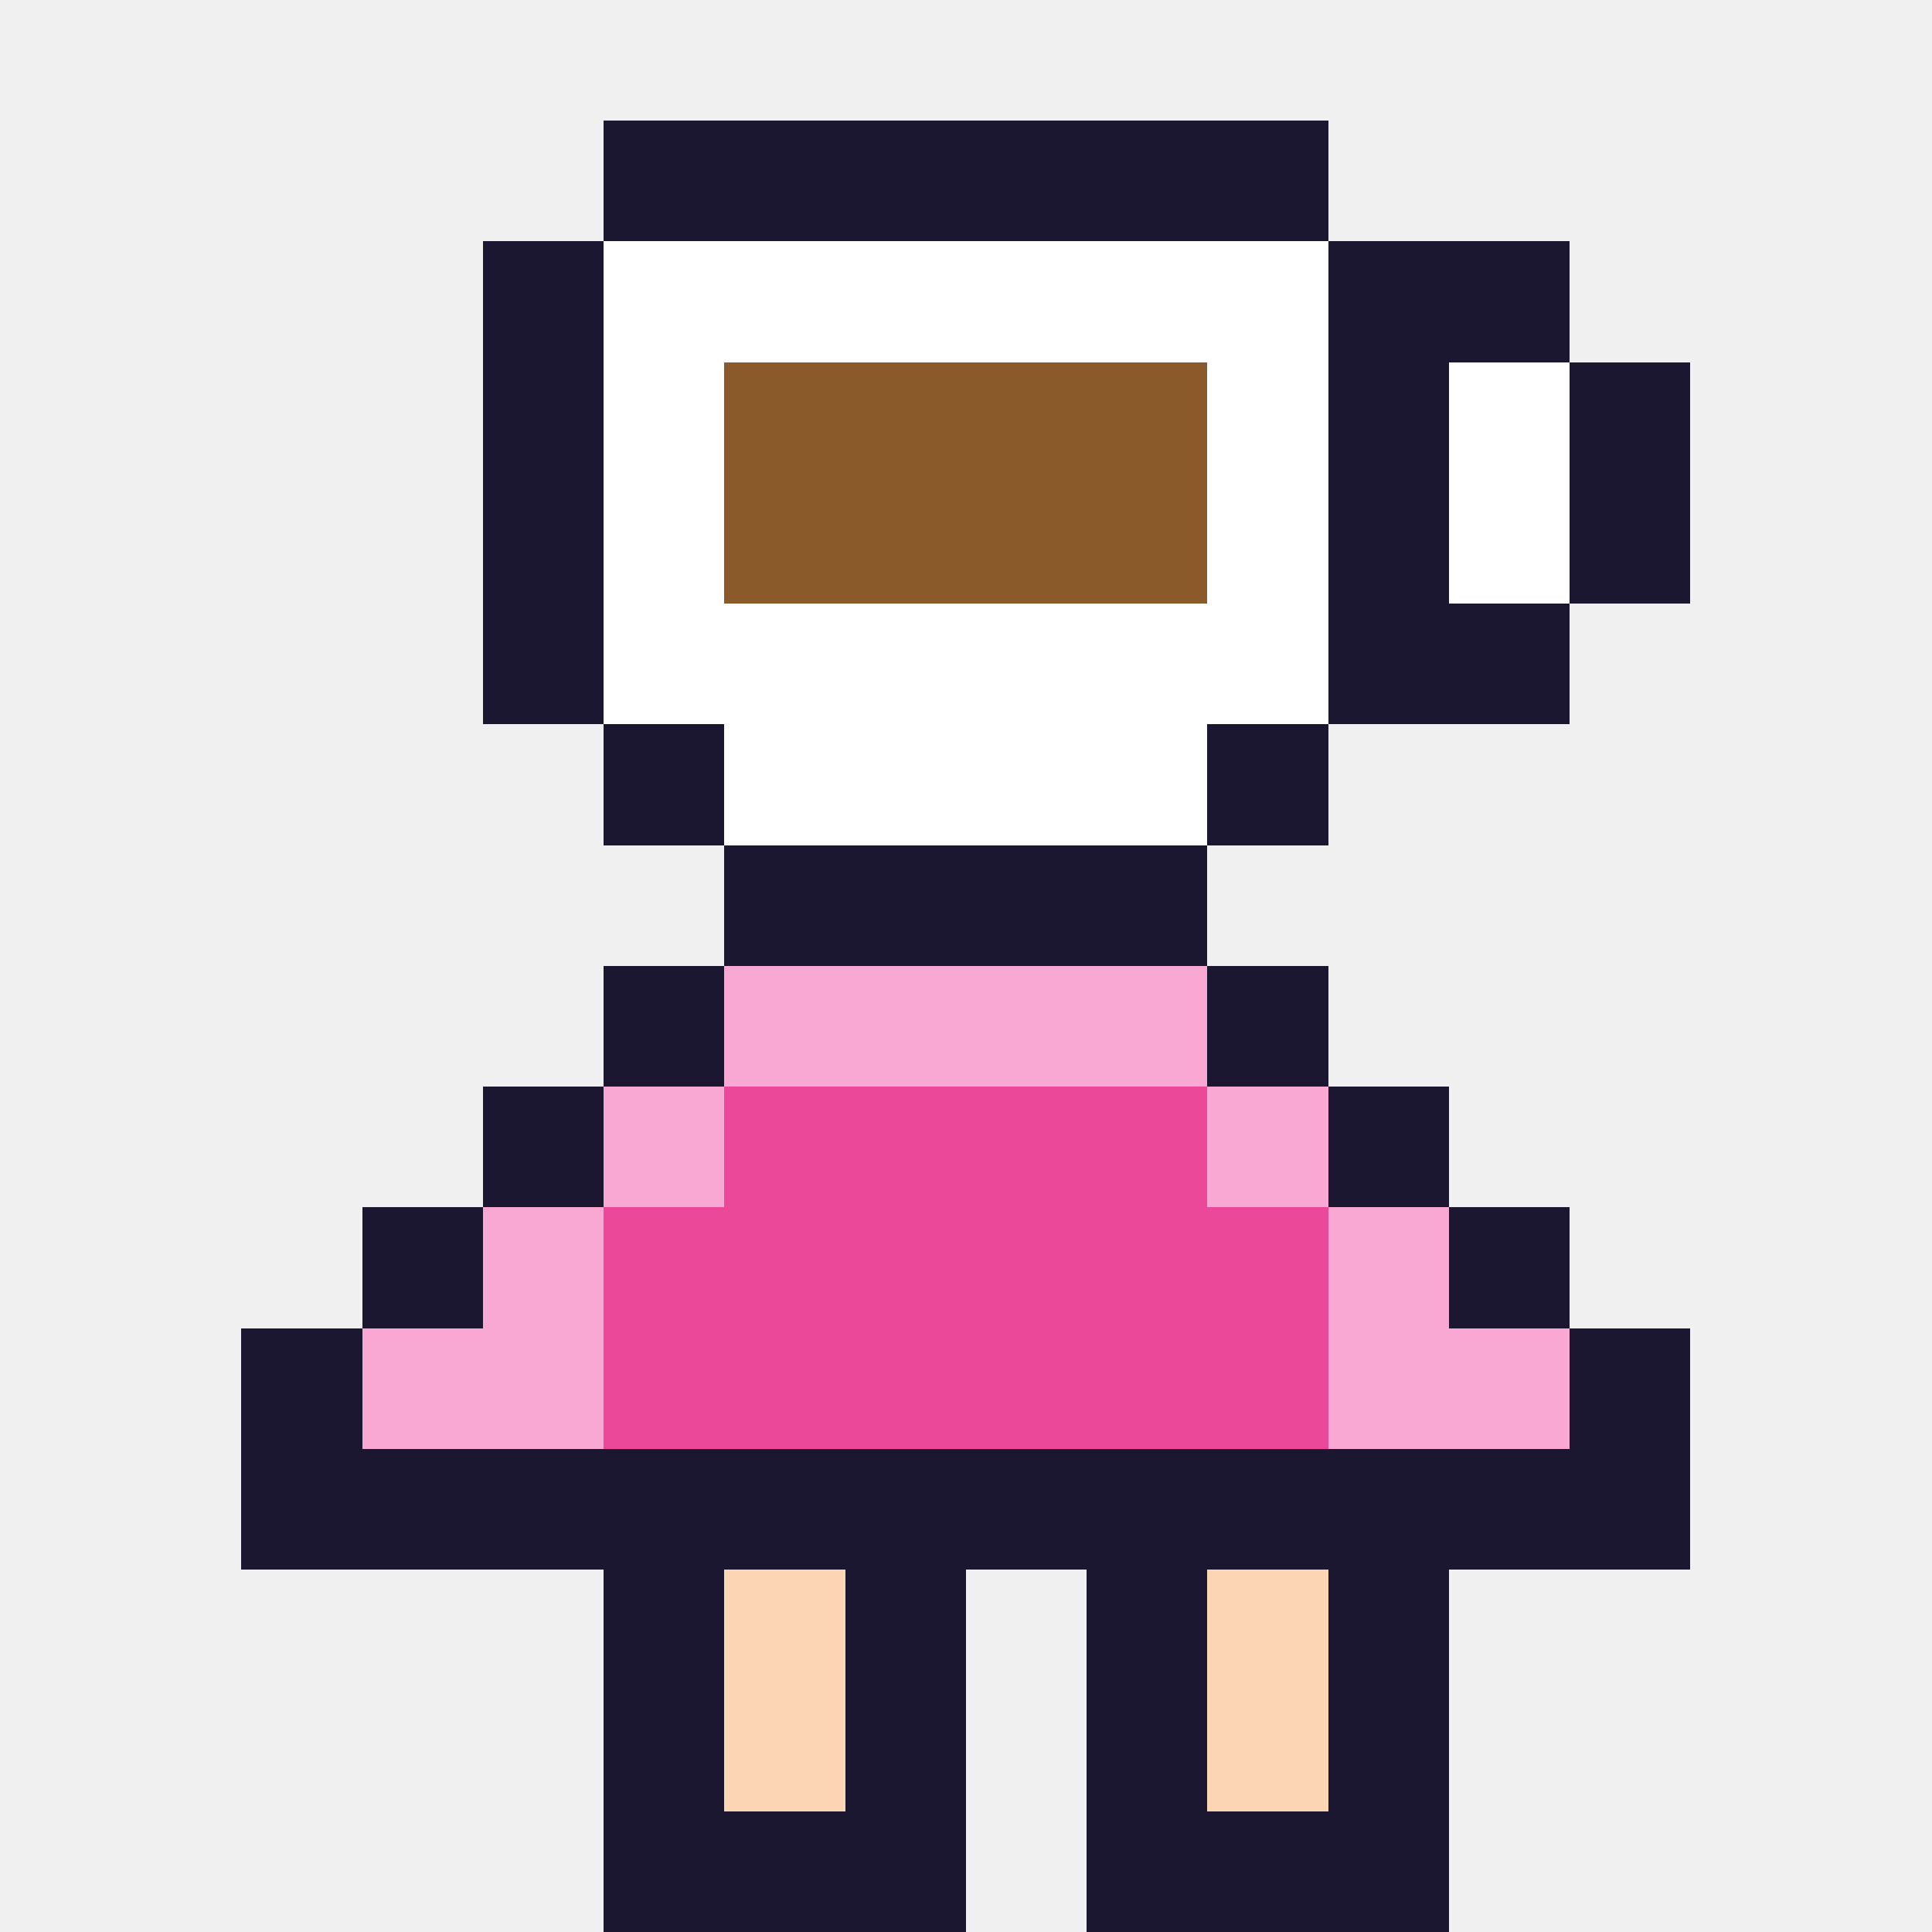
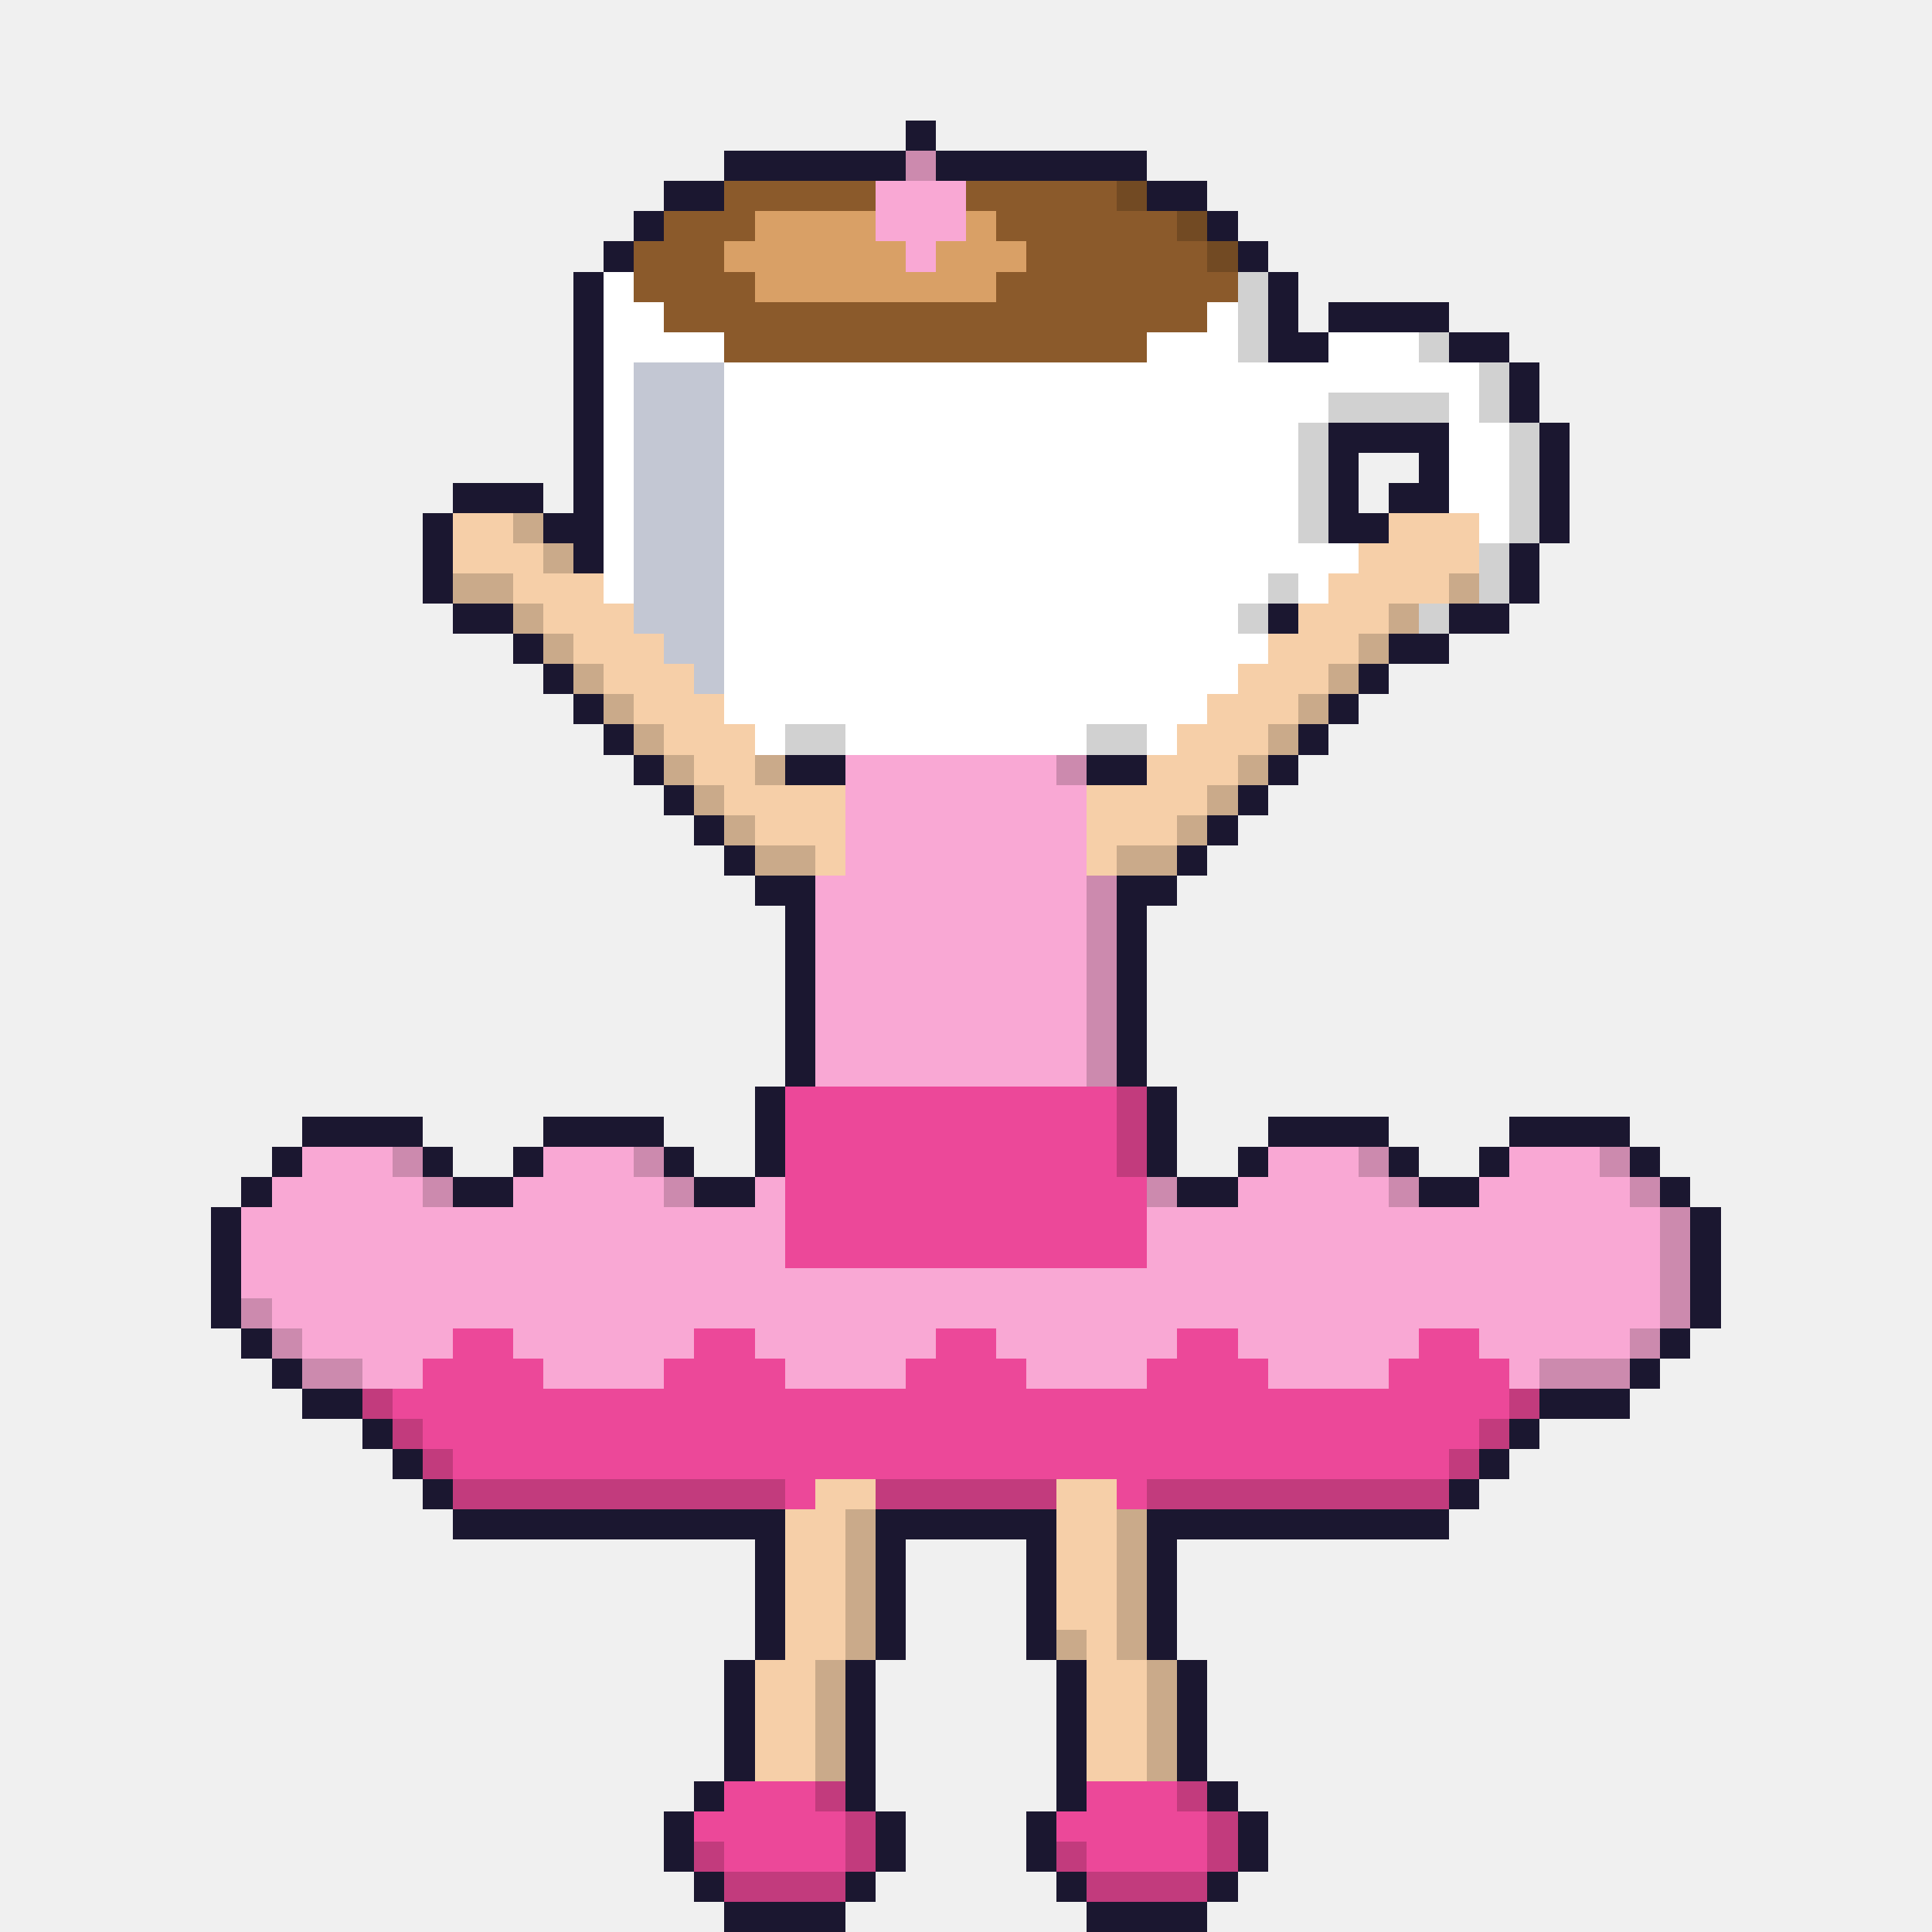
- <svg xmlns="http://www.w3.org/2000/svg" viewBox="0 0 16 16" shape-rendering="crispEdges">
-   <rect x="5" y="1" width="6" height="1" fill="#1b1730" />
-   <rect x="4" y="2" width="1" height="1" fill="#1b1730" />
-   <rect x="5" y="2" width="6" height="1" fill="#ffffff" />
-   <rect x="11" y="2" width="2" height="1" fill="#1b1730" />
-   <rect x="4" y="3" width="1" height="1" fill="#1b1730" />
-   <rect x="5" y="3" width="1" height="1" fill="#ffffff" />
-   <rect x="6" y="3" width="4" height="1" fill="#8b5a2b" />
-   <rect x="10" y="3" width="1" height="1" fill="#ffffff" />
-   <rect x="11" y="3" width="1" height="1" fill="#1b1730" />
-   <rect x="12" y="3" width="1" height="1" fill="#ffffff" />
-   <rect x="13" y="3" width="1" height="1" fill="#1b1730" />
-   <rect x="4" y="4" width="1" height="1" fill="#1b1730" />
-   <rect x="5" y="4" width="1" height="1" fill="#ffffff" />
-   <rect x="6" y="4" width="4" height="1" fill="#8b5a2b" />
-   <rect x="10" y="4" width="1" height="1" fill="#ffffff" />
-   <rect x="11" y="4" width="1" height="1" fill="#1b1730" />
-   <rect x="12" y="4" width="1" height="1" fill="#ffffff" />
-   <rect x="13" y="4" width="1" height="1" fill="#1b1730" />
-   <rect x="4" y="5" width="1" height="1" fill="#1b1730" />
-   <rect x="5" y="5" width="6" height="1" fill="#ffffff" />
-   <rect x="11" y="5" width="2" height="1" fill="#1b1730" />
-   <rect x="5" y="6" width="1" height="1" fill="#1b1730" />
-   <rect x="6" y="6" width="4" height="1" fill="#ffffff" />
-   <rect x="10" y="6" width="1" height="1" fill="#1b1730" />
-   <rect x="6" y="7" width="4" height="1" fill="#1b1730" />
-   <rect x="5" y="8" width="1" height="1" fill="#1b1730" />
-   <rect x="6" y="8" width="4" height="1" fill="#f9a8d4" />
-   <rect x="10" y="8" width="1" height="1" fill="#1b1730" />
-   <rect x="4" y="9" width="1" height="1" fill="#1b1730" />
-   <rect x="5" y="9" width="1" height="1" fill="#f9a8d4" />
-   <rect x="6" y="9" width="4" height="1" fill="#ec4899" />
-   <rect x="10" y="9" width="1" height="1" fill="#f9a8d4" />
-   <rect x="11" y="9" width="1" height="1" fill="#1b1730" />
-   <rect x="3" y="10" width="1" height="1" fill="#1b1730" />
-   <rect x="4" y="10" width="1" height="1" fill="#f9a8d4" />
-   <rect x="5" y="10" width="6" height="1" fill="#ec4899" />
-   <rect x="11" y="10" width="1" height="1" fill="#f9a8d4" />
-   <rect x="12" y="10" width="1" height="1" fill="#1b1730" />
-   <rect x="2" y="11" width="1" height="1" fill="#1b1730" />
-   <rect x="3" y="11" width="2" height="1" fill="#f9a8d4" />
-   <rect x="5" y="11" width="6" height="1" fill="#ec4899" />
-   <rect x="11" y="11" width="2" height="1" fill="#f9a8d4" />
-   <rect x="13" y="11" width="1" height="1" fill="#1b1730" />
-   <rect x="2" y="12" width="12" height="1" fill="#1b1730" />
-   <rect x="5" y="13" width="1" height="1" fill="#1b1730" />
-   <rect x="6" y="13" width="1" height="1" fill="#fcd5b5" />
-   <rect x="7" y="13" width="1" height="1" fill="#1b1730" />
-   <rect x="9" y="13" width="1" height="1" fill="#1b1730" />
-   <rect x="10" y="13" width="1" height="1" fill="#fcd5b5" />
-   <rect x="11" y="13" width="1" height="1" fill="#1b1730" />
-   <rect x="5" y="14" width="1" height="1" fill="#1b1730" />
-   <rect x="6" y="14" width="1" height="1" fill="#fcd5b5" />
-   <rect x="7" y="14" width="1" height="1" fill="#1b1730" />
-   <rect x="9" y="14" width="1" height="1" fill="#1b1730" />
-   <rect x="10" y="14" width="1" height="1" fill="#fcd5b5" />
-   <rect x="11" y="14" width="1" height="1" fill="#1b1730" />
-   <rect x="5" y="15" width="3" height="1" fill="#1b1730" />
-   <rect x="9" y="15" width="3" height="1" fill="#1b1730" />
+ <svg xmlns="http://www.w3.org/2000/svg" viewBox="0 0 64 64" shape-rendering="crispEdges">
+   <rect x="30" y="4" width="1" height="1" fill="#1b1730" />
+   <rect x="24" y="5" width="6" height="1" fill="#1b1730" />
+   <rect x="30" y="5" width="1" height="1" fill="#cc8aae" />
+   <rect x="31" y="5" width="7" height="1" fill="#1b1730" />
+   <rect x="22" y="6" width="2" height="1" fill="#1b1730" />
+   <rect x="24" y="6" width="5" height="1" fill="#8b5a2b" />
+   <rect x="29" y="6" width="3" height="2" fill="#f9a8d4" />
+   <rect x="32" y="6" width="5" height="1" fill="#8b5a2b" />
+   <rect x="37" y="6" width="1" height="1" fill="#724a23" />
+   <rect x="38" y="6" width="2" height="1" fill="#1b1730" />
+   <rect x="21" y="7" width="1" height="1" fill="#1b1730" />
+   <rect x="22" y="7" width="3" height="1" fill="#8b5a2b" />
+   <rect x="25" y="7" width="4" height="1" fill="#d9a066" />
+   <rect x="32" y="7" width="1" height="1" fill="#d9a066" />
+   <rect x="33" y="7" width="6" height="1" fill="#8b5a2b" />
+   <rect x="39" y="7" width="1" height="1" fill="#724a23" />
+   <rect x="40" y="7" width="1" height="1" fill="#1b1730" />
+   <rect x="20" y="8" width="1" height="1" fill="#1b1730" />
+   <rect x="21" y="8" width="3" height="1" fill="#8b5a2b" />
+   <rect x="24" y="8" width="6" height="1" fill="#d9a066" />
+   <rect x="30" y="8" width="1" height="1" fill="#f9a8d4" />
+   <rect x="31" y="8" width="3" height="1" fill="#d9a066" />
+   <rect x="34" y="8" width="6" height="1" fill="#8b5a2b" />
+   <rect x="40" y="8" width="1" height="1" fill="#724a23" />
+   <rect x="41" y="8" width="1" height="1" fill="#1b1730" />
+   <rect x="19" y="9" width="1" height="8" fill="#1b1730" />
+   <rect x="20" y="9" width="1" height="1" fill="#ffffff" />
+   <rect x="21" y="9" width="4" height="1" fill="#8b5a2b" />
+   <rect x="25" y="9" width="8" height="1" fill="#d9a066" />
+   <rect x="33" y="9" width="8" height="1" fill="#8b5a2b" />
+   <rect x="41" y="9" width="1" height="3" fill="#d1d1d1" />
+   <rect x="42" y="9" width="1" height="2" fill="#1b1730" />
+   <rect x="20" y="10" width="2" height="1" fill="#ffffff" />
+   <rect x="22" y="10" width="18" height="1" fill="#8b5a2b" />
+   <rect x="40" y="10" width="1" height="1" fill="#ffffff" />
+   <rect x="44" y="10" width="4" height="1" fill="#1b1730" />
+   <rect x="20" y="11" width="4" height="1" fill="#ffffff" />
+   <rect x="24" y="11" width="14" height="1" fill="#8b5a2b" />
+   <rect x="38" y="11" width="3" height="1" fill="#ffffff" />
+   <rect x="42" y="11" width="2" height="1" fill="#1b1730" />
+   <rect x="44" y="11" width="3" height="1" fill="#ffffff" />
+   <rect x="47" y="11" width="1" height="1" fill="#d1d1d1" />
+   <rect x="48" y="11" width="2" height="1" fill="#1b1730" />
+   <rect x="20" y="12" width="1" height="8" fill="#ffffff" />
+   <rect x="21" y="12" width="3" height="9" fill="#c3c7d3" />
+   <rect x="24" y="12" width="25" height="1" fill="#ffffff" />
+   <rect x="49" y="12" width="1" height="2" fill="#d1d1d1" />
+   <rect x="50" y="12" width="1" height="2" fill="#1b1730" />
+   <rect x="24" y="13" width="20" height="1" fill="#ffffff" />
+   <rect x="44" y="13" width="4" height="1" fill="#d1d1d1" />
+   <rect x="48" y="13" width="1" height="1" fill="#ffffff" />
+   <rect x="24" y="14" width="19" height="4" fill="#ffffff" />
+   <rect x="43" y="14" width="1" height="4" fill="#d1d1d1" />
+   <rect x="44" y="14" width="4" height="1" fill="#1b1730" />
+   <rect x="48" y="14" width="2" height="3" fill="#ffffff" />
+   <rect x="50" y="14" width="1" height="4" fill="#d1d1d1" />
+   <rect x="51" y="14" width="1" height="4" fill="#1b1730" />
+   <rect x="44" y="15" width="1" height="2" fill="#1b1730" />
+   <rect x="47" y="15" width="1" height="1" fill="#1b1730" />
+   <rect x="15" y="16" width="3" height="1" fill="#1b1730" />
+   <rect x="46" y="16" width="2" height="1" fill="#1b1730" />
+   <rect x="14" y="17" width="1" height="3" fill="#1b1730" />
+   <rect x="15" y="17" width="2" height="1" fill="#f6cfa8" />
+   <rect x="17" y="17" width="1" height="1" fill="#caaa8a" />
+   <rect x="18" y="17" width="2" height="1" fill="#1b1730" />
+   <rect x="44" y="17" width="2" height="1" fill="#1b1730" />
+   <rect x="46" y="17" width="3" height="1" fill="#f6cfa8" />
+   <rect x="49" y="17" width="1" height="1" fill="#ffffff" />
+   <rect x="15" y="18" width="3" height="1" fill="#f6cfa8" />
+   <rect x="18" y="18" width="1" height="1" fill="#caaa8a" />
+   <rect x="19" y="18" width="1" height="1" fill="#1b1730" />
+   <rect x="24" y="18" width="21" height="1" fill="#ffffff" />
+   <rect x="45" y="18" width="4" height="1" fill="#f6cfa8" />
+   <rect x="49" y="18" width="1" height="2" fill="#d1d1d1" />
+   <rect x="50" y="18" width="1" height="2" fill="#1b1730" />
+   <rect x="15" y="19" width="2" height="1" fill="#caaa8a" />
+   <rect x="17" y="19" width="3" height="1" fill="#f6cfa8" />
+   <rect x="24" y="19" width="18" height="1" fill="#ffffff" />
+   <rect x="42" y="19" width="1" height="1" fill="#d1d1d1" />
+   <rect x="43" y="19" width="1" height="1" fill="#ffffff" />
+   <rect x="44" y="19" width="4" height="1" fill="#f6cfa8" />
+   <rect x="48" y="19" width="1" height="1" fill="#caaa8a" />
+   <rect x="15" y="20" width="2" height="1" fill="#1b1730" />
+   <rect x="17" y="20" width="1" height="1" fill="#caaa8a" />
+   <rect x="18" y="20" width="3" height="1" fill="#f6cfa8" />
+   <rect x="24" y="20" width="17" height="1" fill="#ffffff" />
+   <rect x="41" y="20" width="1" height="1" fill="#d1d1d1" />
+   <rect x="42" y="20" width="1" height="1" fill="#1b1730" />
+   <rect x="43" y="20" width="3" height="1" fill="#f6cfa8" />
+   <rect x="46" y="20" width="1" height="1" fill="#caaa8a" />
+   <rect x="47" y="20" width="1" height="1" fill="#d1d1d1" />
+   <rect x="48" y="20" width="2" height="1" fill="#1b1730" />
+   <rect x="17" y="21" width="1" height="1" fill="#1b1730" />
+   <rect x="18" y="21" width="1" height="1" fill="#caaa8a" />
+   <rect x="19" y="21" width="3" height="1" fill="#f6cfa8" />
+   <rect x="22" y="21" width="2" height="1" fill="#c3c7d3" />
+   <rect x="24" y="21" width="18" height="1" fill="#ffffff" />
+   <rect x="42" y="21" width="3" height="1" fill="#f6cfa8" />
+   <rect x="45" y="21" width="1" height="1" fill="#caaa8a" />
+   <rect x="46" y="21" width="2" height="1" fill="#1b1730" />
+   <rect x="18" y="22" width="1" height="1" fill="#1b1730" />
+   <rect x="19" y="22" width="1" height="1" fill="#caaa8a" />
+   <rect x="20" y="22" width="3" height="1" fill="#f6cfa8" />
+   <rect x="23" y="22" width="1" height="1" fill="#c3c7d3" />
+   <rect x="24" y="22" width="17" height="1" fill="#ffffff" />
+   <rect x="41" y="22" width="3" height="1" fill="#f6cfa8" />
+   <rect x="44" y="22" width="1" height="1" fill="#caaa8a" />
+   <rect x="45" y="22" width="1" height="1" fill="#1b1730" />
+   <rect x="19" y="23" width="1" height="1" fill="#1b1730" />
+   <rect x="20" y="23" width="1" height="1" fill="#caaa8a" />
+   <rect x="21" y="23" width="3" height="1" fill="#f6cfa8" />
+   <rect x="24" y="23" width="16" height="1" fill="#ffffff" />
+   <rect x="40" y="23" width="3" height="1" fill="#f6cfa8" />
+   <rect x="43" y="23" width="1" height="1" fill="#caaa8a" />
+   <rect x="44" y="23" width="1" height="1" fill="#1b1730" />
+   <rect x="20" y="24" width="1" height="1" fill="#1b1730" />
+   <rect x="21" y="24" width="1" height="1" fill="#caaa8a" />
+   <rect x="22" y="24" width="3" height="1" fill="#f6cfa8" />
+   <rect x="25" y="24" width="1" height="1" fill="#ffffff" />
+   <rect x="26" y="24" width="2" height="1" fill="#d1d1d1" />
+   <rect x="28" y="24" width="8" height="1" fill="#ffffff" />
+   <rect x="36" y="24" width="2" height="1" fill="#d1d1d1" />
+   <rect x="38" y="24" width="1" height="1" fill="#ffffff" />
+   <rect x="39" y="24" width="3" height="1" fill="#f6cfa8" />
+   <rect x="42" y="24" width="1" height="1" fill="#caaa8a" />
+   <rect x="43" y="24" width="1" height="1" fill="#1b1730" />
+   <rect x="21" y="25" width="1" height="1" fill="#1b1730" />
+   <rect x="22" y="25" width="1" height="1" fill="#caaa8a" />
+   <rect x="23" y="25" width="2" height="1" fill="#f6cfa8" />
+   <rect x="25" y="25" width="1" height="1" fill="#caaa8a" />
+   <rect x="26" y="25" width="2" height="1" fill="#1b1730" />
+   <rect x="28" y="25" width="7" height="1" fill="#f9a8d4" />
+   <rect x="35" y="25" width="1" height="1" fill="#cc8aae" />
+   <rect x="36" y="25" width="2" height="1" fill="#1b1730" />
+   <rect x="38" y="25" width="3" height="1" fill="#f6cfa8" />
+   <rect x="41" y="25" width="1" height="1" fill="#caaa8a" />
+   <rect x="42" y="25" width="1" height="1" fill="#1b1730" />
+   <rect x="22" y="26" width="1" height="1" fill="#1b1730" />
+   <rect x="23" y="26" width="1" height="1" fill="#caaa8a" />
+   <rect x="24" y="26" width="4" height="1" fill="#f6cfa8" />
+   <rect x="28" y="26" width="8" height="3" fill="#f9a8d4" />
+   <rect x="36" y="26" width="4" height="1" fill="#f6cfa8" />
+   <rect x="40" y="26" width="1" height="1" fill="#caaa8a" />
+   <rect x="41" y="26" width="1" height="1" fill="#1b1730" />
+   <rect x="23" y="27" width="1" height="1" fill="#1b1730" />
+   <rect x="24" y="27" width="1" height="1" fill="#caaa8a" />
+   <rect x="25" y="27" width="3" height="1" fill="#f6cfa8" />
+   <rect x="36" y="27" width="3" height="1" fill="#f6cfa8" />
+   <rect x="39" y="27" width="1" height="1" fill="#caaa8a" />
+   <rect x="40" y="27" width="1" height="1" fill="#1b1730" />
+   <rect x="24" y="28" width="1" height="1" fill="#1b1730" />
+   <rect x="25" y="28" width="2" height="1" fill="#caaa8a" />
+   <rect x="27" y="28" width="1" height="1" fill="#f6cfa8" />
+   <rect x="36" y="28" width="1" height="1" fill="#f6cfa8" />
+   <rect x="37" y="28" width="2" height="1" fill="#caaa8a" />
+   <rect x="39" y="28" width="1" height="1" fill="#1b1730" />
+   <rect x="25" y="29" width="2" height="1" fill="#1b1730" />
+   <rect x="27" y="29" width="9" height="7" fill="#f9a8d4" />
+   <rect x="36" y="29" width="1" height="7" fill="#cc8aae" />
+   <rect x="37" y="29" width="2" height="1" fill="#1b1730" />
+   <rect x="26" y="30" width="1" height="6" fill="#1b1730" />
+   <rect x="37" y="30" width="1" height="6" fill="#1b1730" />
+   <rect x="25" y="36" width="1" height="3" fill="#1b1730" />
+   <rect x="26" y="36" width="11" height="3" fill="#ec4899" />
+   <rect x="37" y="36" width="1" height="3" fill="#c23b7d" />
+   <rect x="38" y="36" width="1" height="3" fill="#1b1730" />
+   <rect x="10" y="37" width="4" height="1" fill="#1b1730" />
+   <rect x="18" y="37" width="4" height="1" fill="#1b1730" />
+   <rect x="42" y="37" width="4" height="1" fill="#1b1730" />
+   <rect x="50" y="37" width="4" height="1" fill="#1b1730" />
+   <rect x="9" y="38" width="1" height="1" fill="#1b1730" />
+   <rect x="10" y="38" width="3" height="1" fill="#f9a8d4" />
+   <rect x="13" y="38" width="1" height="1" fill="#cc8aae" />
+   <rect x="14" y="38" width="1" height="1" fill="#1b1730" />
+   <rect x="17" y="38" width="1" height="1" fill="#1b1730" />
+   <rect x="18" y="38" width="3" height="1" fill="#f9a8d4" />
+   <rect x="21" y="38" width="1" height="1" fill="#cc8aae" />
+   <rect x="22" y="38" width="1" height="1" fill="#1b1730" />
+   <rect x="41" y="38" width="1" height="1" fill="#1b1730" />
+   <rect x="42" y="38" width="3" height="1" fill="#f9a8d4" />
+   <rect x="45" y="38" width="1" height="1" fill="#cc8aae" />
+   <rect x="46" y="38" width="1" height="1" fill="#1b1730" />
+   <rect x="49" y="38" width="1" height="1" fill="#1b1730" />
+   <rect x="50" y="38" width="3" height="1" fill="#f9a8d4" />
+   <rect x="53" y="38" width="1" height="1" fill="#cc8aae" />
+   <rect x="54" y="38" width="1" height="1" fill="#1b1730" />
+   <rect x="8" y="39" width="1" height="1" fill="#1b1730" />
+   <rect x="9" y="39" width="5" height="1" fill="#f9a8d4" />
+   <rect x="14" y="39" width="1" height="1" fill="#cc8aae" />
+   <rect x="15" y="39" width="2" height="1" fill="#1b1730" />
+   <rect x="17" y="39" width="5" height="1" fill="#f9a8d4" />
+   <rect x="22" y="39" width="1" height="1" fill="#cc8aae" />
+   <rect x="23" y="39" width="2" height="1" fill="#1b1730" />
+   <rect x="25" y="39" width="1" height="1" fill="#f9a8d4" />
+   <rect x="26" y="39" width="12" height="3" fill="#ec4899" />
+   <rect x="38" y="39" width="1" height="1" fill="#cc8aae" />
+   <rect x="39" y="39" width="2" height="1" fill="#1b1730" />
+   <rect x="41" y="39" width="5" height="1" fill="#f9a8d4" />
+   <rect x="46" y="39" width="1" height="1" fill="#cc8aae" />
+   <rect x="47" y="39" width="2" height="1" fill="#1b1730" />
+   <rect x="49" y="39" width="5" height="1" fill="#f9a8d4" />
+   <rect x="54" y="39" width="1" height="1" fill="#cc8aae" />
+   <rect x="55" y="39" width="1" height="1" fill="#1b1730" />
+   <rect x="7" y="40" width="1" height="4" fill="#1b1730" />
+   <rect x="8" y="40" width="18" height="2" fill="#f9a8d4" />
+   <rect x="38" y="40" width="17" height="2" fill="#f9a8d4" />
+   <rect x="55" y="40" width="1" height="4" fill="#cc8aae" />
+   <rect x="56" y="40" width="1" height="4" fill="#1b1730" />
+   <rect x="8" y="42" width="47" height="1" fill="#f9a8d4" />
+   <rect x="8" y="43" width="1" height="1" fill="#cc8aae" />
+   <rect x="9" y="43" width="46" height="1" fill="#f9a8d4" />
+   <rect x="8" y="44" width="1" height="1" fill="#1b1730" />
+   <rect x="9" y="44" width="1" height="1" fill="#cc8aae" />
+   <rect x="10" y="44" width="5" height="1" fill="#f9a8d4" />
+   <rect x="15" y="44" width="2" height="1" fill="#ec4899" />
+   <rect x="17" y="44" width="6" height="1" fill="#f9a8d4" />
+   <rect x="23" y="44" width="2" height="1" fill="#ec4899" />
+   <rect x="25" y="44" width="6" height="1" fill="#f9a8d4" />
+   <rect x="31" y="44" width="2" height="1" fill="#ec4899" />
+   <rect x="33" y="44" width="6" height="1" fill="#f9a8d4" />
+   <rect x="39" y="44" width="2" height="1" fill="#ec4899" />
+   <rect x="41" y="44" width="6" height="1" fill="#f9a8d4" />
+   <rect x="47" y="44" width="2" height="1" fill="#ec4899" />
+   <rect x="49" y="44" width="5" height="1" fill="#f9a8d4" />
+   <rect x="54" y="44" width="1" height="1" fill="#cc8aae" />
+   <rect x="55" y="44" width="1" height="1" fill="#1b1730" />
+   <rect x="9" y="45" width="1" height="1" fill="#1b1730" />
+   <rect x="10" y="45" width="2" height="1" fill="#cc8aae" />
+   <rect x="12" y="45" width="2" height="1" fill="#f9a8d4" />
+   <rect x="14" y="45" width="4" height="1" fill="#ec4899" />
+   <rect x="18" y="45" width="4" height="1" fill="#f9a8d4" />
+   <rect x="22" y="45" width="4" height="1" fill="#ec4899" />
+   <rect x="26" y="45" width="4" height="1" fill="#f9a8d4" />
+   <rect x="30" y="45" width="4" height="1" fill="#ec4899" />
+   <rect x="34" y="45" width="4" height="1" fill="#f9a8d4" />
+   <rect x="38" y="45" width="4" height="1" fill="#ec4899" />
+   <rect x="42" y="45" width="4" height="1" fill="#f9a8d4" />
+   <rect x="46" y="45" width="4" height="1" fill="#ec4899" />
+   <rect x="50" y="45" width="1" height="1" fill="#f9a8d4" />
+   <rect x="51" y="45" width="3" height="1" fill="#cc8aae" />
+   <rect x="54" y="45" width="1" height="1" fill="#1b1730" />
+   <rect x="10" y="46" width="2" height="1" fill="#1b1730" />
+   <rect x="12" y="46" width="1" height="1" fill="#c23b7d" />
+   <rect x="13" y="46" width="37" height="1" fill="#ec4899" />
+   <rect x="50" y="46" width="1" height="1" fill="#c23b7d" />
+   <rect x="51" y="46" width="3" height="1" fill="#1b1730" />
+   <rect x="12" y="47" width="1" height="1" fill="#1b1730" />
+   <rect x="13" y="47" width="1" height="1" fill="#c23b7d" />
+   <rect x="14" y="47" width="35" height="1" fill="#ec4899" />
+   <rect x="49" y="47" width="1" height="1" fill="#c23b7d" />
+   <rect x="50" y="47" width="1" height="1" fill="#1b1730" />
+   <rect x="13" y="48" width="1" height="1" fill="#1b1730" />
+   <rect x="14" y="48" width="1" height="1" fill="#c23b7d" />
+   <rect x="15" y="48" width="33" height="1" fill="#ec4899" />
+   <rect x="48" y="48" width="1" height="1" fill="#c23b7d" />
+   <rect x="49" y="48" width="1" height="1" fill="#1b1730" />
+   <rect x="14" y="49" width="1" height="1" fill="#1b1730" />
+   <rect x="15" y="49" width="11" height="1" fill="#c23b7d" />
+   <rect x="26" y="49" width="1" height="1" fill="#ec4899" />
+   <rect x="27" y="49" width="2" height="1" fill="#f6cfa8" />
+   <rect x="29" y="49" width="6" height="1" fill="#c23b7d" />
+   <rect x="35" y="49" width="2" height="5" fill="#f6cfa8" />
+   <rect x="37" y="49" width="1" height="1" fill="#ec4899" />
+   <rect x="38" y="49" width="10" height="1" fill="#c23b7d" />
+   <rect x="48" y="49" width="1" height="1" fill="#1b1730" />
+   <rect x="15" y="50" width="11" height="1" fill="#1b1730" />
+   <rect x="26" y="50" width="2" height="5" fill="#f6cfa8" />
+   <rect x="28" y="50" width="1" height="5" fill="#caaa8a" />
+   <rect x="29" y="50" width="6" height="1" fill="#1b1730" />
+   <rect x="37" y="50" width="1" height="5" fill="#caaa8a" />
+   <rect x="38" y="50" width="10" height="1" fill="#1b1730" />
+   <rect x="25" y="51" width="1" height="4" fill="#1b1730" />
+   <rect x="29" y="51" width="1" height="4" fill="#1b1730" />
+   <rect x="34" y="51" width="1" height="4" fill="#1b1730" />
+   <rect x="38" y="51" width="1" height="4" fill="#1b1730" />
+   <rect x="35" y="54" width="1" height="1" fill="#caaa8a" />
+   <rect x="36" y="54" width="1" height="1" fill="#f6cfa8" />
+   <rect x="24" y="55" width="1" height="4" fill="#1b1730" />
+   <rect x="25" y="55" width="2" height="4" fill="#f6cfa8" />
+   <rect x="27" y="55" width="1" height="4" fill="#caaa8a" />
+   <rect x="28" y="55" width="1" height="5" fill="#1b1730" />
+   <rect x="35" y="55" width="1" height="5" fill="#1b1730" />
+   <rect x="36" y="55" width="2" height="4" fill="#f6cfa8" />
+   <rect x="38" y="55" width="1" height="4" fill="#caaa8a" />
+   <rect x="39" y="55" width="1" height="4" fill="#1b1730" />
+   <rect x="23" y="59" width="1" height="1" fill="#1b1730" />
+   <rect x="24" y="59" width="3" height="1" fill="#ec4899" />
+   <rect x="27" y="59" width="1" height="1" fill="#c23b7d" />
+   <rect x="36" y="59" width="3" height="1" fill="#ec4899" />
+   <rect x="39" y="59" width="1" height="1" fill="#c23b7d" />
+   <rect x="40" y="59" width="1" height="1" fill="#1b1730" />
+   <rect x="22" y="60" width="1" height="2" fill="#1b1730" />
+   <rect x="23" y="60" width="5" height="1" fill="#ec4899" />
+   <rect x="28" y="60" width="1" height="2" fill="#c23b7d" />
+   <rect x="29" y="60" width="1" height="2" fill="#1b1730" />
+   <rect x="34" y="60" width="1" height="2" fill="#1b1730" />
+   <rect x="35" y="60" width="5" height="1" fill="#ec4899" />
+   <rect x="40" y="60" width="1" height="2" fill="#c23b7d" />
+   <rect x="41" y="60" width="1" height="2" fill="#1b1730" />
+   <rect x="23" y="61" width="1" height="1" fill="#c23b7d" />
+   <rect x="24" y="61" width="4" height="1" fill="#ec4899" />
+   <rect x="35" y="61" width="1" height="1" fill="#c23b7d" />
+   <rect x="36" y="61" width="4" height="1" fill="#ec4899" />
+   <rect x="23" y="62" width="1" height="1" fill="#1b1730" />
+   <rect x="24" y="62" width="4" height="1" fill="#c23b7d" />
+   <rect x="28" y="62" width="1" height="1" fill="#1b1730" />
+   <rect x="35" y="62" width="1" height="1" fill="#1b1730" />
+   <rect x="36" y="62" width="4" height="1" fill="#c23b7d" />
+   <rect x="40" y="62" width="1" height="1" fill="#1b1730" />
+   <rect x="24" y="63" width="4" height="1" fill="#1b1730" />
+   <rect x="36" y="63" width="4" height="1" fill="#1b1730" />
</svg>
